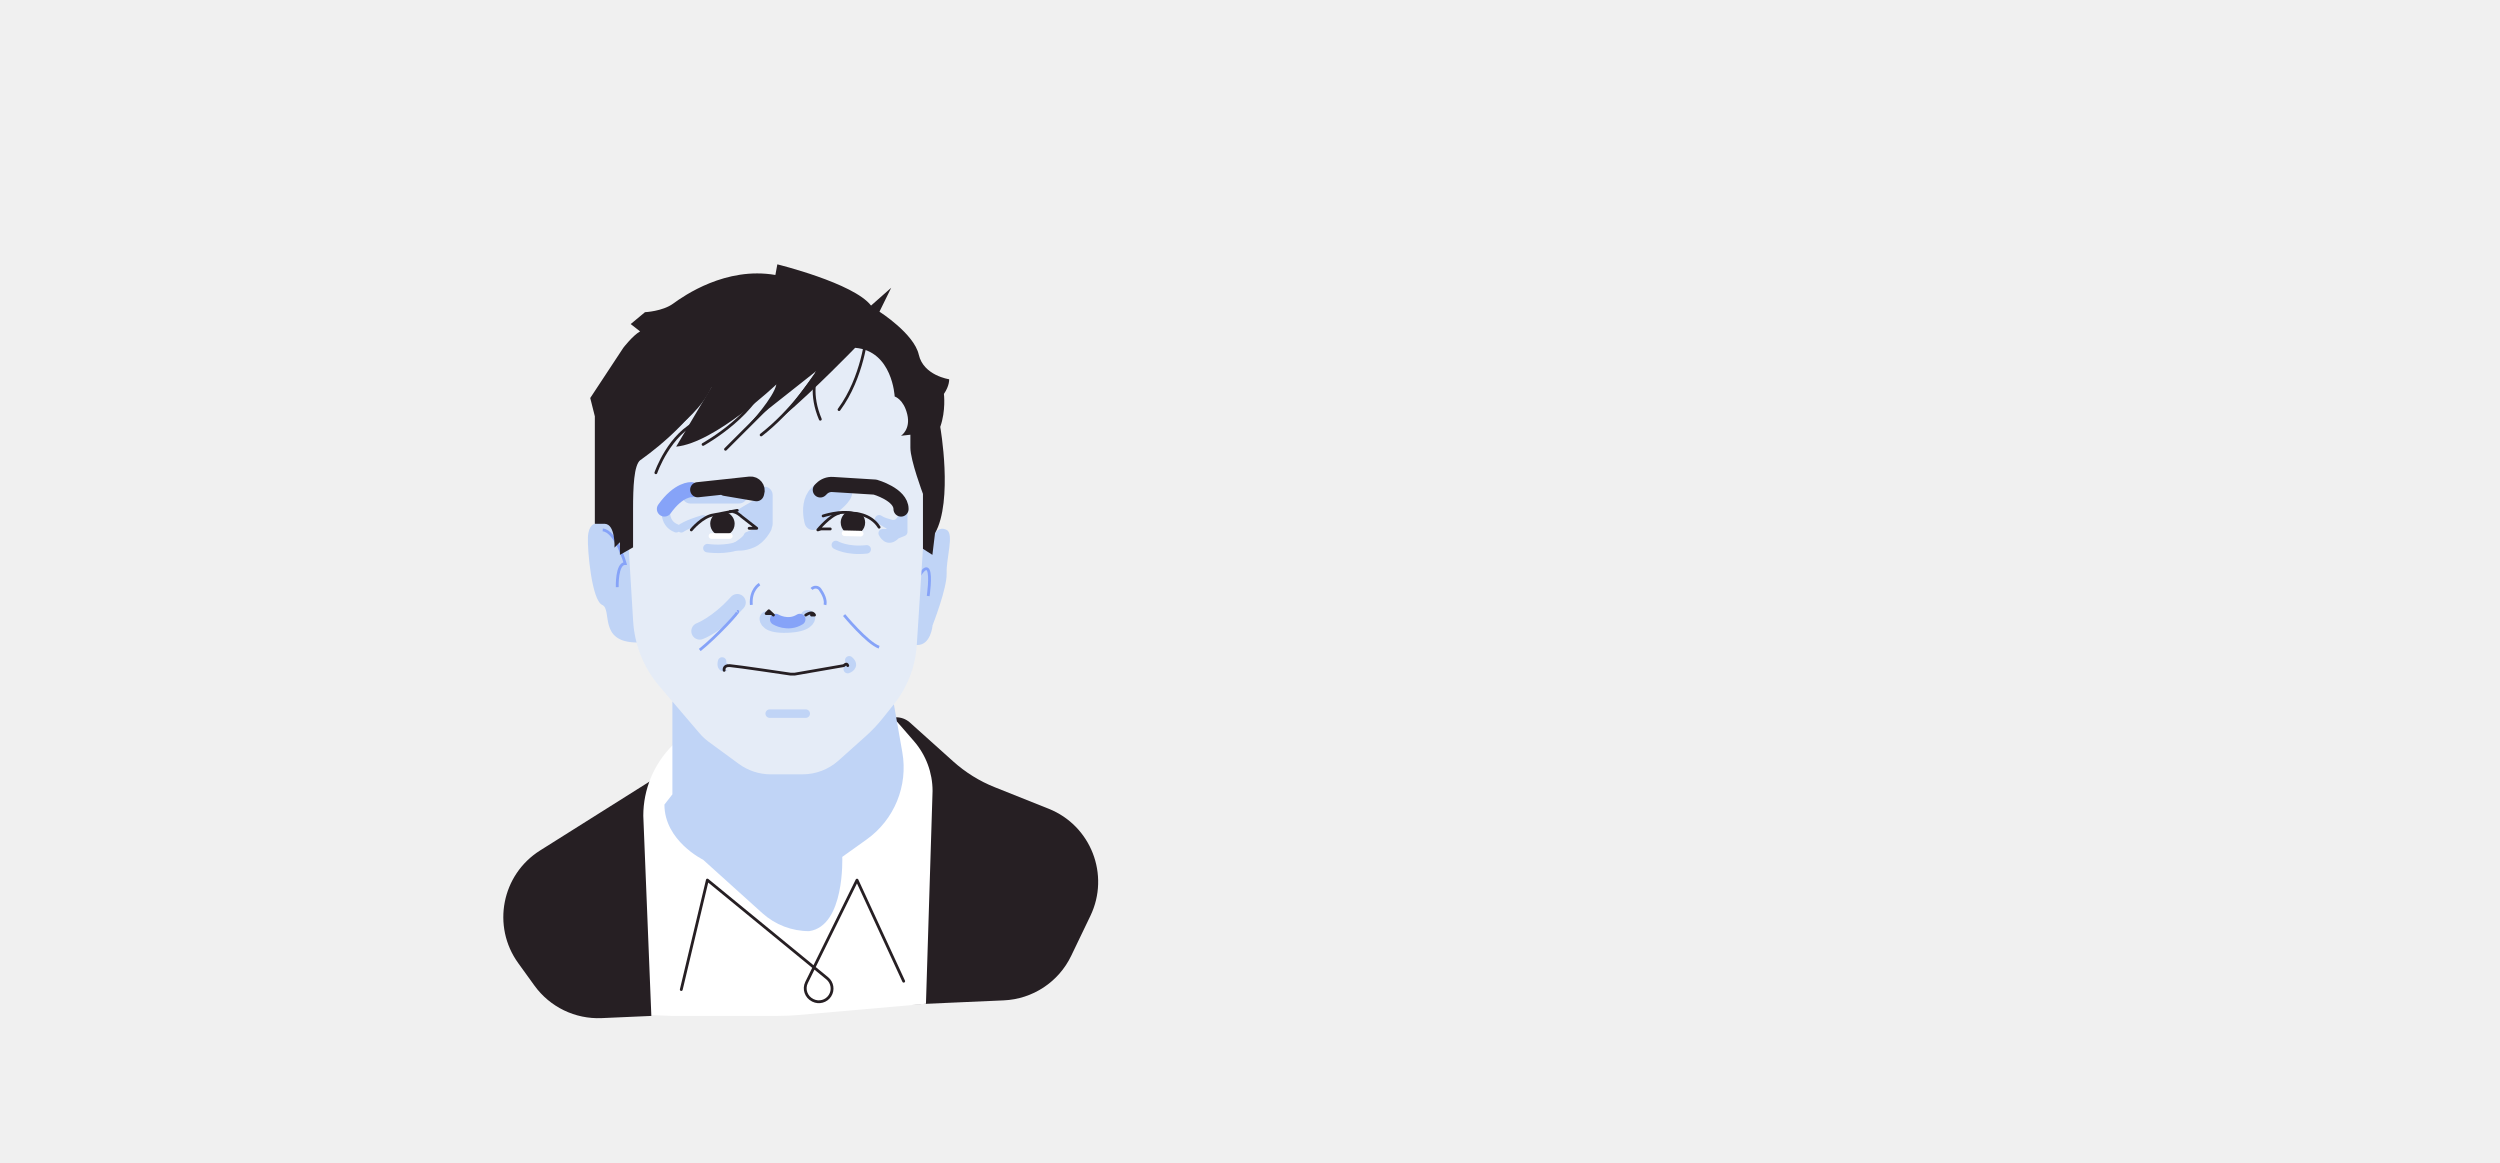
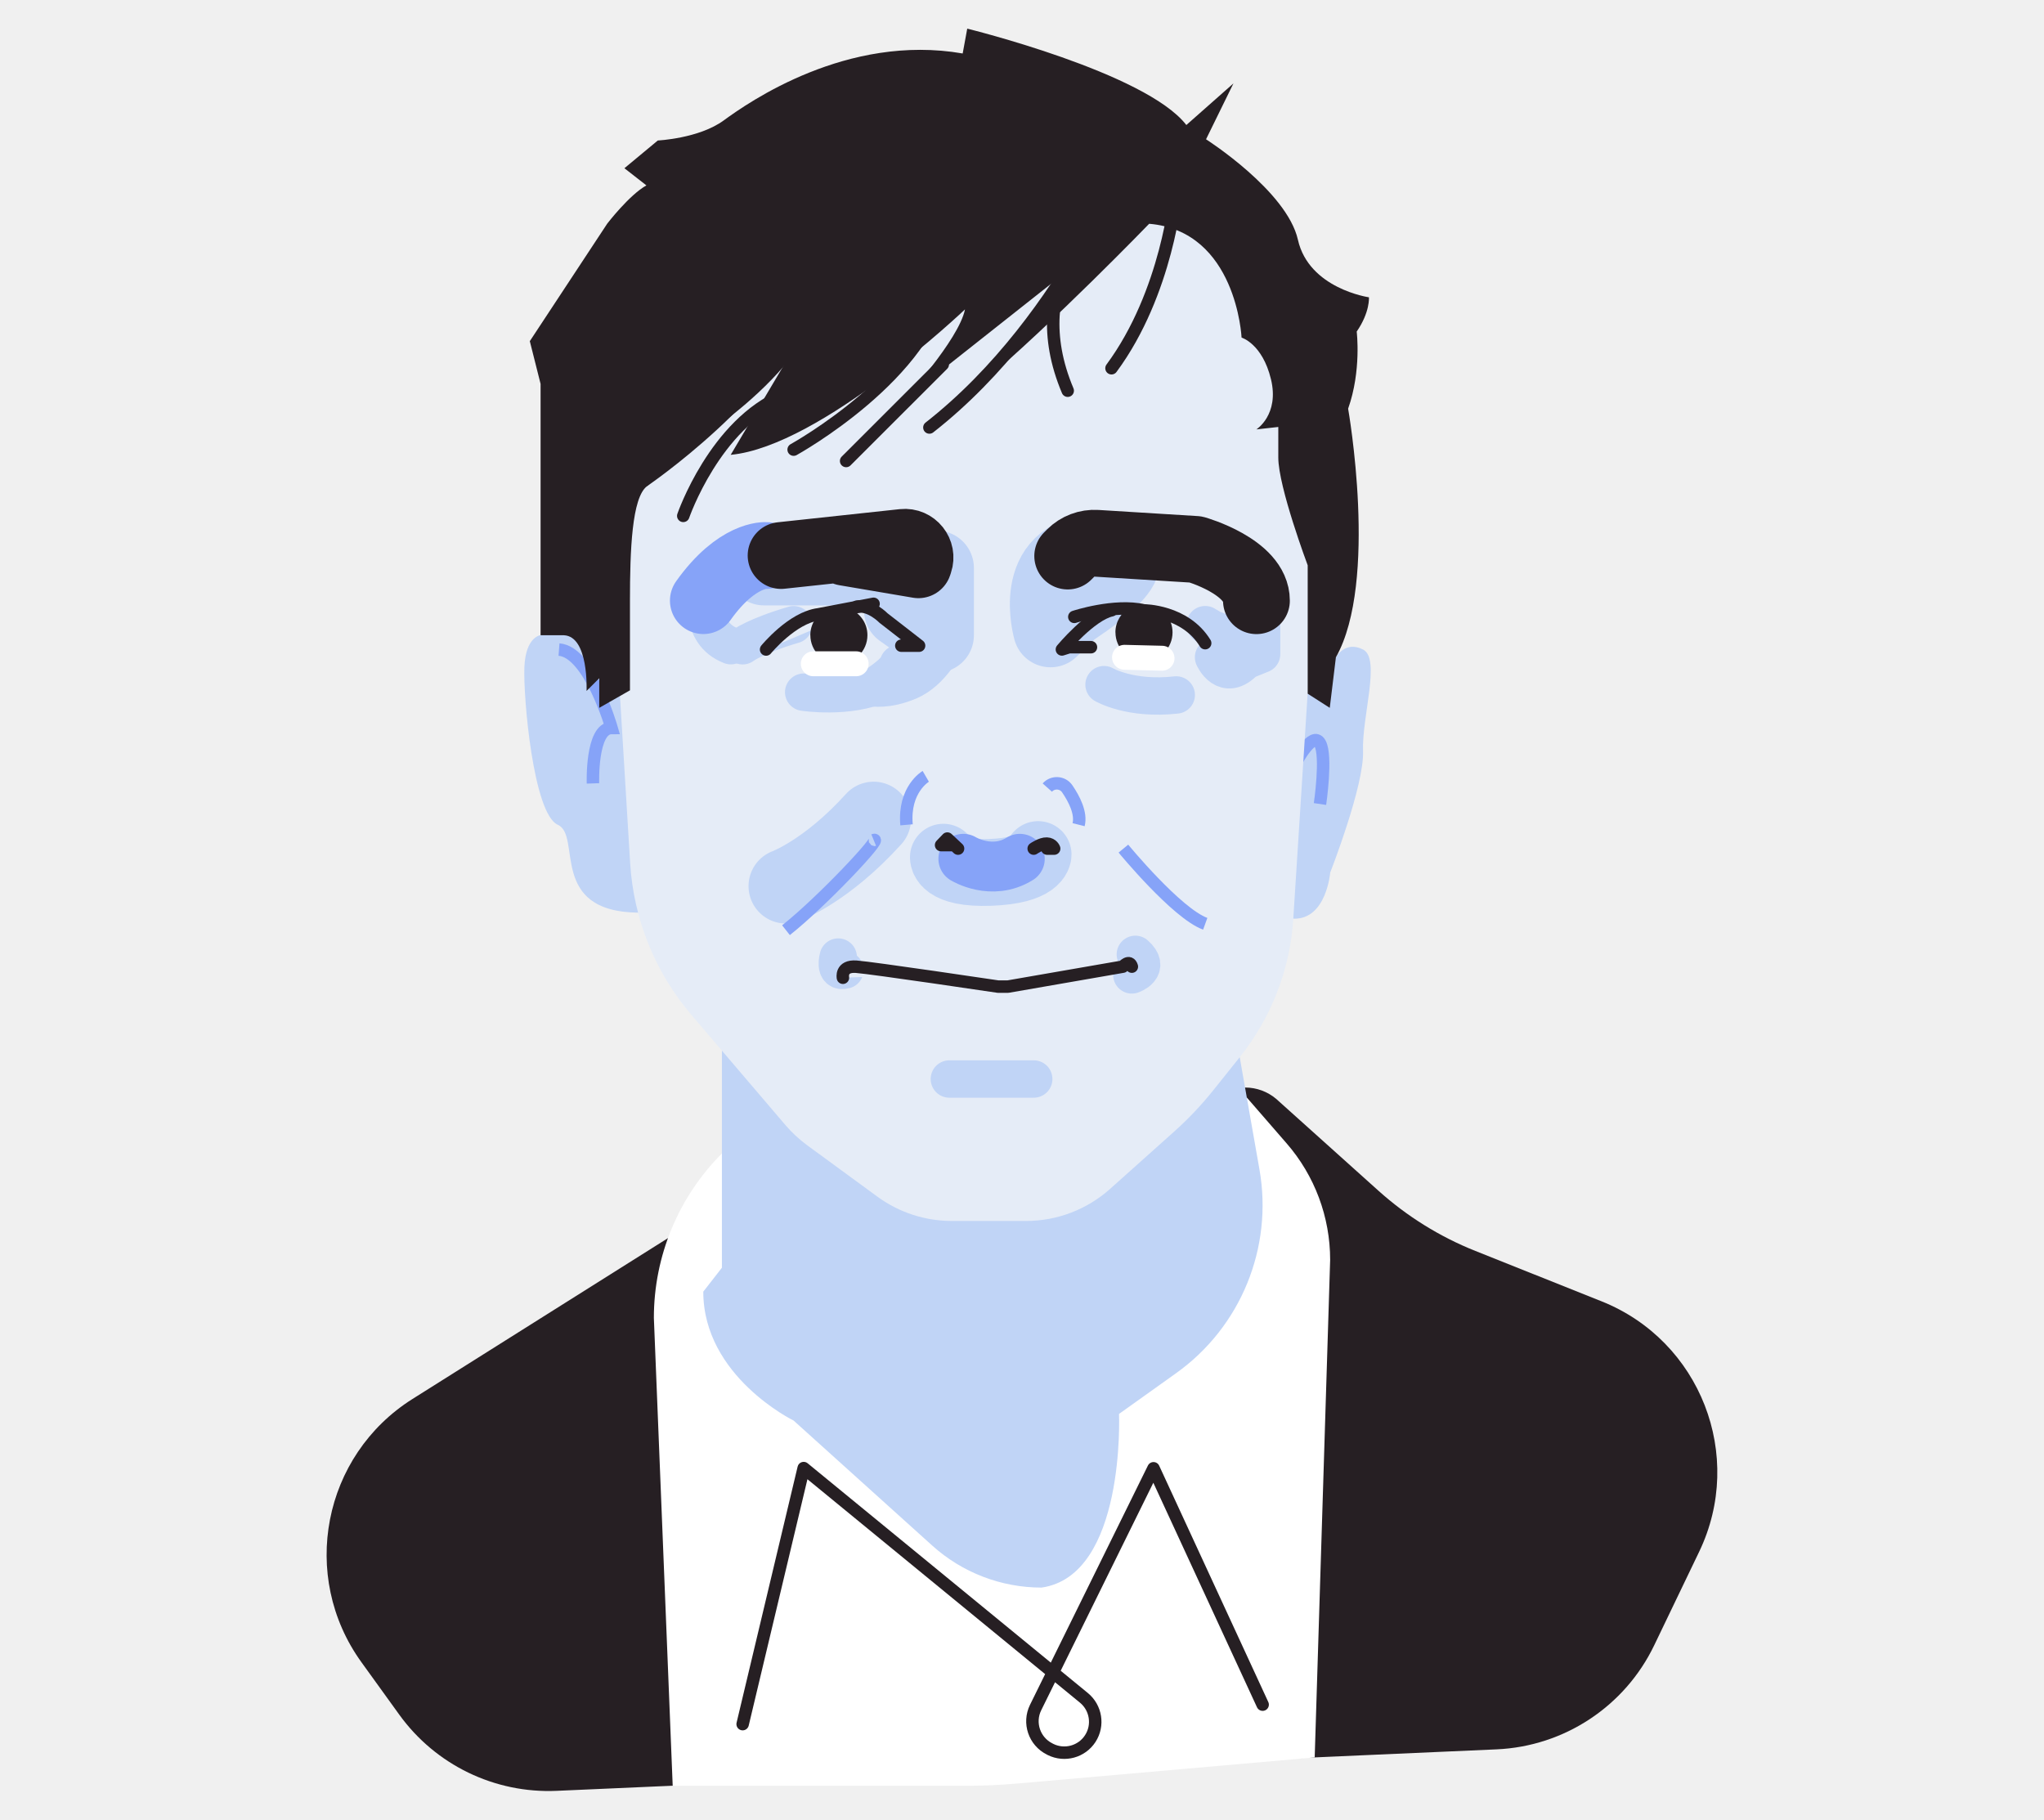
- <svg xmlns="http://www.w3.org/2000/svg" id="Layer_3" data-name="Layer 3" viewBox="0 0 884.82 411.46">
+ <svg xmlns="http://www.w3.org/2000/svg" version="1.1" width="164" height="146" viewBox="0 0 164 146" xml:space="preserve">
  <defs>
-     <style>
-       .cls-1, .cls-2, .cls-3, .cls-4, .cls-5, .cls-6, .cls-7, .cls-8, .cls-9, .cls-10, .cls-11 {
-         stroke-linecap: round;
-         stroke-linejoin: round;
-       }
- 
-       .cls-1, .cls-2, .cls-9 {
-         stroke: #261f23;
-       }
- 
-       .cls-1, .cls-12 {
-         fill: #e5ecf7;
-       }
- 
-       .cls-2, .cls-3, .cls-4, .cls-5, .cls-6, .cls-13, .cls-7, .cls-8, .cls-9 {
-         fill: none;
-       }
- 
-       .cls-3, .cls-4, .cls-8, .cls-10, .cls-11 {
-         stroke: #c0d4f6;
-       }
- 
-       .cls-3, .cls-11 {
-         stroke-width: 3px;
-       }
- 
-       .cls-4, .cls-10 {
-         stroke-width: 6px;
-       }
- 
-       .cls-5 {
-         stroke: #fff;
-         stroke-width: 2px;
-       }
- 
-       .cls-6 {
-         stroke-width: 4px;
-       }
- 
-       .cls-6, .cls-13, .cls-7 {
-         stroke: #86a3f8;
-       }
- 
-       .cls-13 {
-         stroke-miterlimit: 10;
-       }
- 
-       .cls-7, .cls-8, .cls-9 {
-         stroke-width: 5.36px;
-       }
- 
-       .cls-10, .cls-11, .cls-14 {
-         fill: #c0d4f6;
-       }
- 
-       .cls-15 {
-         fill: #261f23;
-       }
- 
-       .cls-15, .cls-14, .cls-16, .cls-12 {
-         stroke-width: 0px;
-       }
- 
-       .cls-16 {
-         fill: #fff;
-       }
-     </style>
-   </defs>
-   <path class="cls-14" d="m210.52,185.39s-2.24.22-2.44,4.8,1.36,22.25,5.05,23.9-1.5,13.13,12.16,13.31,3.76-29.91,3.76-29.91l-13.59-15.86-4.94,3.77Z" />
-   <path class="cls-14" d="m330.93,188.73s1.39-2.57,4.11-1.18-.19,10.13,0,15.37-4.97,18.39-4.97,18.39c0,0-.57,7.13-5.56,6.99s-3.44-9.71-3.44-9.71l2.33-20.13,7.54-9.72Z" />
-   <path class="cls-13" d="m218.46,207.82s-.29-8.39,2.82-8.39c0,0-3.31-11.52-7.96-11.87" />
-   <path class="cls-13" d="m324.94,204.51s2.49-4.7,3.57-2.76,0,9.2,0,9.2" />
-   <path class="cls-15" d="m229.81,276.67l-38.66,24.34c-13.6,8.56-17.15,26.82-7.74,39.86l5.73,7.94c5.49,7.61,14.44,11.94,23.81,11.53l65.93-2.91,76.37-3.37c10.25-.45,19.43-6.51,23.87-15.76l6.8-14.15c6.98-14.53.2-31.94-14.78-37.92l-19.09-7.62c-5.39-2.15-10.36-5.24-14.67-9.11l-15.5-13.92c-1.31-1.1-2.96-1.71-4.67-1.71h0l-87.38,22.79Z" />
-   <path class="cls-16" d="m237.99,263.83h0c-6.6,6.6-10.31,15.56-10.31,24.9l2.85,70.83h44.61c2.48,0,4.96-.11,7.44-.33l45.14-3.96,2.34-75.32c0-6.49-2.34-12.76-6.6-17.65l-6.01-6.92-79.47,8.45Z" />
-   <path class="cls-14" d="m235.16,284.76l2.82-3.62v-32.86l78.39.99,2.99,17c2.08,11.85-2.83,23.85-12.63,30.84l-8.63,6.16s1.01,24.47-11.73,26.29h0c-6.12,0-12.02-2.27-16.56-6.37l-20.97-18.91s-13.68-6.68-13.68-19.52Z" />
-   <path class="cls-2" d="m241.12,350.23l9.24-38.76,42.42,34.78c1.84,1.51,2.26,4.16.97,6.16h0c-1.29,2-3.88,2.71-6.01,1.66l-.15-.08c-2.31-1.15-3.26-3.95-2.12-6.27l17.85-36.22,16.52,35.78" />
-   <path class="cls-12" d="m222.55,194.59l1.54,25.32c.52,8.45,3.77,16.5,9.26,22.94l14.26,16.71c.96,1.12,2.05,2.13,3.24,3.01l10.67,7.81c3.27,2.39,7.21,3.68,11.26,3.68h11.25c4.69,0,9.22-1.73,12.72-4.86l9.75-8.72c2.11-1.89,4.06-3.95,5.83-6.16l4.04-5.05c4.79-5.99,7.63-13.31,8.11-20.97l2.17-34.05,3.4-17.8-6.18-39.15-17.13-18.94-31.55,2.26-51.39,21.43-5.35,30.35,4.08,22.19Z" />
-   <path class="cls-11" d="m311.14,183.79l4.13,2.4v2.53h-2.86s1.69,3.88,4.78.55l2.49-1.01v-6.36s-.88,4.43-4.45,3.49-4.08-1.6-4.08-1.6Z" />
-   <path class="cls-3" d="m264.69,189.71l6.9-2.74s-1.89,3.92-5.25,5.37-5.66.98-5.66.98c0,0,3.74-2.29,4.01-3.61Z" />
-   <path class="cls-8" d="m271.51,218.99s-.2,2.56,7.08,2.3,7.26-2.7,7.26-2.7" />
-   <path class="cls-3" d="m241.12,186.98s1.87-1.46,7.72-3.18" />
-   <path class="cls-3" d="m235.87,179.2s-1.53,5.83,3.45,7.77" />
-   <polyline class="cls-4" points="265.15 181.62 270.46 185.39 270.46 175.21" />
-   <path class="cls-10" d="m290.79,181.62l-3.06,2.96s-3.31-11.51,7.15-11.85c10.46-.34-4.1,8.88-4.1,8.88Z" />
-   <path class="cls-15" d="m297.55,184.96c0-1.6.87-3,2.17-3.75.63-.37,4.75.07,5.54,1.06.59.74.94,1.67.94,2.69,0,2.39-1.94,4.32-4.32,4.32s-4.32-1.94-4.32-4.32Z" />
-   <path class="cls-2" d="m293.85,187.21h-3.32l-1.08.34s4.37-5.25,7.52-5.93" />
-   <path class="cls-2" d="m291.33,182.61s6.07-2.01,10.54-.98c0,0,6.23,0,9.27,4.96" />
-   <line class="cls-5" x1="298.93" y1="188.73" x2="304.61" y2="188.87" />
-   <path class="cls-9" d="m290.33,173.4l.45-.45c1.03-1.03,2.45-1.57,3.91-1.48l15.03.93s9.18,2.6,9.18,7.76" />
-   <path class="cls-3" d="m295.82,192.87s3.96,2.34,10.93,1.56" />
-   <path class="cls-3" d="m250.36,194.01s6.82,1.06,11.86-1.28" />
-   <path class="cls-15" d="m228.93,155.37s0,5.74-2.29,7.46-2.58,9.7-2.58,17.33v13.57l-4.65,2.65v-4.48l-1.92,1.92s.37-8.28-3.44-8.43h-3.52v-38.05l-1.63-6.47,11.72-17.79s3.33-4.34,5.93-5.79l-3.33-2.6,5.06-4.2s6.22-.29,9.98-3.04,18.66-13.17,36.17-10.13l.69-3.76s27.03,6.63,33.17,14.59l7.13-6.3-4.15,8.46s12.24,7.8,13.91,15.21,10.75,8.71,10.75,8.71c0,0,.19,2.22-1.85,5.19,0,0,.74,5.93-1.3,11.67,0,0,4.63,26.17-1.85,37.64l-.93,7.65-3.34-2.14v-19.44s-4.45-11.86-4.45-16.31v-4.63l-3.32.37s3.51-2.22,2.21-7.6-4.45-6.3-4.45-6.3c0,0-.75-16.12-13.99-17.23,0,0-14.53,15.04-25.47,24.27l12.25-16.47-24.11,19.06s8.52-9.26,9.45-13.9c0,0-21.76,20.72-35.47,22.02l12.5-21.08s-23.35,11.69-22.89,18.35Z" />
-   <path class="cls-2" d="m247.33,149.09c-10.41,4.3-15.2,18.23-15.2,18.23" />
-   <path class="cls-2" d="m248.84,157.29s20.72-11.45,22.75-25.63" />
-   <path class="cls-2" d="m230.19,157.29s20.72-11.45,22.75-25.63" />
-   <path class="cls-2" d="m227.19,157.29s20.72-11.45,22.75-25.63" />
-   <path class="cls-2" d="m224.19,157.29s20.72-11.45,22.75-25.63" />
-   <path class="cls-2" d="m295.82,121.79s-12.65,9.62-5.49,26.59" />
-   <line class="cls-3" x1="272.41" y1="252.57" x2="285.18" y2="252.57" />
-   <path class="cls-3" d="m300.03,236.81s2.95-.99.53-3.11" />
-   <path class="cls-3" d="m255.58,234.11s-.7,2.45,1.01,1.96" />
-   <path class="cls-1" d="m256.3,237.25s-.38-1.84,2.01-1.67,21.47,3.01,21.47,3.01h1.51l17.39-3.02s1.02-1.18,1.36,0" />
-   <path class="cls-13" d="m298.75,217.69s8.07,9.81,12.39,11.38" />
-   <path class="cls-4" d="m247.67,223.38s6.13-2.23,13.28-10.15" />
-   <path class="cls-13" d="m260.95,216.41c1.54-.63-7.87,9.37-13.28,13.64" />
-   <line class="cls-4" x1="244.36" y1="175.21" x2="261.52" y2="175.21" />
-   <path class="cls-7" d="m235.16,180.15c5.13-7.2,9.51-6.83,9.51-6.83" />
-   <path class="cls-2" d="m300.77,109.42s-10.05,27.84-31.38,44.52" />
-   <path class="cls-2" d="m306.75,118.35s-1.32,15.17-9.79,26.62" />
-   <path class="cls-6" d="m274.52,219.23s4.31,2.65,8.55,0" />
-   <polyline class="cls-2" points="273.73 217.69 272.11 216.17 271.16 217.16 273.07 217.16" />
-   <path class="cls-2" d="m285.18,217.69s1.12-.79,1.98-.76,1.12.76,1.12.76h-1.06" />
-   <path class="cls-13" d="m268.83,206.75s-3.38,1.96-2.91,7.34" />
-   <path class="cls-13" d="m287.24,208.46h0c.83-.93,2.32-.84,3.02.19,1.04,1.52,2.16,3.68,1.72,5.43" />
-   <line class="cls-2" x1="271.41" y1="144.39" x2="256.78" y2="159.01" />
-   <path class="cls-15" d="m226.63,162.83s19.55-13.22,25.67-28.38l-24.63,17.25-1.04,11.13Z" />
-   <polygon class="cls-14" points="267.83 176.45 260.01 181.03 268.37 185.39 267.83 176.45" />
-   <path class="cls-2" d="m265.14,186.98h2.69l-5.38-4.18s-1.99-2.06-4.04-1.73" />
-   <path class="cls-1" d="m244.67,187.55s3.95-4.83,7.95-5.33l8.32-1.59" />
-   <path class="cls-15" d="m251.36,185.39c0-1.1.41-2.1,1.08-2.86.79-.9,4.41-1.35,4.93-1.13,1.55.66,2.64,2.19,2.64,3.98,0,2.39-1.94,4.32-4.32,4.32s-4.32-1.94-4.32-4.32Z" />
-   <line class="cls-5" x1="251.81" y1="189.71" x2="258.3" y2="189.71" />
-   <path class="cls-9" d="m246.94,173.33l18.49-1.99c1.67-.18,2.96,1.44,2.42,3.03l-.12.36-11.13-1.89" />
+ </defs>
+   <g transform="matrix(1 0 0 1 82 73)" id="92a57dae-c571-4806-8d61-af49abf7bb2f">
+     <rect style="stroke: none; stroke-width: 1; stroke-dasharray: none; stroke-linecap: butt; stroke-dashoffset: 0; stroke-linejoin: miter; stroke-miterlimit: 4; fill: rgb(255,255,255); fill-rule: nonzero; opacity: 1; visibility: hidden;" vector-effect="non-scaling-stroke" x="-82" y="-73" rx="0" ry="0" width="164" height="146" />
+   </g>
+   <g transform="matrix(Infinity NaN NaN Infinity 0 0)" id="9248b65b-ddc2-4399-8090-7d98a6f415e7">
+ </g>
+   <g transform="matrix(0.53 0 0 0.53 82 73)">
+     <g style="" vector-effect="non-scaling-stroke">
+       <g transform="matrix(1 0 0 1 -63.12 -22.45)">
+         <path style="stroke: none; stroke-width: 0; stroke-dasharray: none; stroke-linecap: butt; stroke-dashoffset: 0; stroke-linejoin: miter; stroke-miterlimit: 4; fill: rgb(192,212,246); fill-rule: nonzero; opacity: 1;" vector-effect="non-scaling-stroke" transform=" translate(-220.29, -204.52)" d="M 210.52 185.39 C 210.52 185.39 208.28 185.61 208.08 190.19 C 207.88 194.77 209.44 212.44 213.13 214.09 C 216.82 215.74 211.63 227.22 225.29 227.4 C 238.95 227.58 229.05 197.49 229.05 197.49 L 215.46 181.63 L 210.52 185.4 Z" stroke-linecap="round" />
+       </g>
+       <g transform="matrix(1 0 0 1 45.12 -19.24)">
+         <path style="stroke: none; stroke-width: 0; stroke-dasharray: none; stroke-linecap: butt; stroke-dashoffset: 0; stroke-linejoin: miter; stroke-miterlimit: 4; fill: rgb(192,212,246); fill-rule: nonzero; opacity: 1;" vector-effect="non-scaling-stroke" transform=" translate(-328.53, -207.72)" d="M 330.93 188.73 C 330.93 188.73 332.32 186.16 335.04 187.55 C 337.76 188.94 334.85 197.68 335.04 202.92 C 335.23 208.16 330.07 221.31 330.07 221.31 C 330.07 221.31 329.5 228.44 324.51 228.3 C 319.52 228.16 321.07 218.59 321.07 218.59 L 323.4 198.46 L 330.94 188.74 Z" stroke-linecap="round" />
+       </g>
+       <g transform="matrix(1 0 0 1 -66.11 -29.27)">
+         <path style="stroke: rgb(134,163,248); stroke-width: 1; stroke-dasharray: none; stroke-linecap: butt; stroke-dashoffset: 0; stroke-linejoin: miter; stroke-miterlimit: 10; fill: none; fill-rule: nonzero; opacity: 1;" vector-effect="non-scaling-stroke" transform=" translate(-217.3, -197.69)" d="M 218.46 207.82 C 218.46 207.82 218.17 199.43 221.28 199.43 C 221.28 199.43 217.97 187.91 213.32 187.56" stroke-linecap="round" />
+       </g>
+       <g transform="matrix(1 0 0 1 43.56 -20.85)">
+         <path style="stroke: rgb(134,163,248); stroke-width: 1; stroke-dasharray: none; stroke-linecap: butt; stroke-dashoffset: 0; stroke-linejoin: miter; stroke-miterlimit: 10; fill: none; fill-rule: nonzero; opacity: 1;" vector-effect="non-scaling-stroke" transform=" translate(-326.96, -206.12)" d="M 324.94 204.51 C 324.94 204.51 327.43 199.81 328.51 201.75 C 329.59 203.69 328.51 210.95 328.51 210.95" stroke-linecap="round" />
+       </g>
+       <g transform="matrix(1 0 0 1 0 80.15)">
+         <path style="stroke: none; stroke-width: 0; stroke-dasharray: none; stroke-linecap: butt; stroke-dashoffset: 0; stroke-linejoin: miter; stroke-miterlimit: 4; fill: rgb(38,31,35); fill-rule: nonzero; opacity: 1;" vector-effect="non-scaling-stroke" transform=" translate(-283.41, -307.12)" d="M 229.81 276.67 L 191.15 301.01 C 177.55 309.57 174 327.83 183.41 340.87 L 189.14 348.81 C 194.63 356.42 203.58 360.75 212.95 360.34 L 278.88 357.43 L 355.25 354.06 C 365.5 353.61 374.68 347.55 379.12 338.3 L 385.92 324.15 C 392.9 309.62 386.12 292.21 371.14 286.23 L 352.05 278.61 C 346.66 276.46 341.69 273.37 337.38 269.5 L 321.88 255.58 C 320.57 254.48 318.92 253.87 317.21 253.87 L 317.21 253.87 L 229.83 276.66 Z" stroke-linecap="round" />
+       </g>
+       <g transform="matrix(1 0 0 1 -4.54 80.51)">
+         <path style="stroke: none; stroke-width: 0; stroke-dasharray: none; stroke-linecap: butt; stroke-dashoffset: 0; stroke-linejoin: miter; stroke-miterlimit: 4; fill: rgb(255,255,255); fill-rule: nonzero; opacity: 1;" vector-effect="non-scaling-stroke" transform=" translate(-278.87, -307.47)" d="M 237.99 263.83 L 237.99 263.83 C 231.39 270.43 227.68 279.39 227.68 288.73 L 230.53 359.56 L 275.14 359.56 C 277.62 359.56 280.1 359.45 282.58 359.23 L 327.72 355.27 L 330.06 279.95 C 330.06 273.46 327.72 267.19 323.46 262.3 L 317.45 255.38 L 237.98 263.83 Z" stroke-linecap="round" />
+       </g>
+       <g transform="matrix(1 0 0 1 -5.91 61.96)">
+         <path style="stroke: none; stroke-width: 0; stroke-dasharray: none; stroke-linecap: butt; stroke-dashoffset: 0; stroke-linejoin: miter; stroke-miterlimit: 4; fill: rgb(192,212,246); fill-rule: nonzero; opacity: 1;" vector-effect="non-scaling-stroke" transform=" translate(-277.5, -288.92)" d="M 235.16 284.76 L 237.98 281.14 L 237.98 248.28 L 316.37 249.27 L 319.36 266.27 C 321.44 278.12 316.53 290.12 306.73 297.11 L 298.1 303.27 C 298.1 303.27 299.11 327.74 286.37 329.56 L 286.37 329.56 C 280.25 329.56 274.35 327.29 269.81 323.19 L 248.84 304.28 C 248.84 304.28 235.16 297.6 235.16 284.76 Z" stroke-linecap="round" />
+       </g>
+       <g transform="matrix(1 0 0 1 -2.93 106.05)">
+         <path style="stroke: rgb(38,31,35); stroke-width: 1; stroke-dasharray: none; stroke-linecap: round; stroke-dashoffset: 0; stroke-linejoin: round; stroke-miterlimit: 4; fill: none; fill-rule: nonzero; opacity: 1;" vector-effect="non-scaling-stroke" transform=" translate(-280.48, -333.01)" d="M 241.12 350.23 L 250.36 311.47 L 292.78 346.25 C 294.62 347.76 295.04 350.41 293.75 352.41 L 293.75 352.41 C 292.46 354.41 289.87 355.12 287.74 354.07 L 287.59 353.99 C 285.28 352.84 284.33 350.04 285.47 347.72 L 303.32 311.5 L 319.84 347.28" stroke-linecap="round" />
+       </g>
+       <g transform="matrix(1 0 0 1 -9.16 -30.75)">
+         <path style="stroke: none; stroke-width: 0; stroke-dasharray: none; stroke-linecap: butt; stroke-dashoffset: 0; stroke-linejoin: miter; stroke-miterlimit: 4; fill: rgb(229,236,247); fill-rule: nonzero; opacity: 1;" vector-effect="non-scaling-stroke" transform=" translate(-274.25, -196.21)" d="M 222.55 194.59 L 224.09 219.91 C 224.61 228.36 227.86 236.41 233.35 242.85 L 247.61 259.56 C 248.57 260.68 249.66 261.69 250.85 262.57 L 261.52 270.38 C 264.79 272.77 268.73 274.06 272.78 274.06 L 284.03 274.06 C 288.72 274.06 293.25 272.33 296.75 269.2 L 306.5 260.48 C 308.61 258.59 310.56 256.53 312.33 254.32 L 316.37 249.27 C 321.16 243.28 324 235.96 324.48 228.3 L 326.65 194.25 L 330.05 176.45 L 323.87 137.3 L 306.74 118.36 L 275.19 120.62 L 223.8 142.05 L 218.45 172.4 L 222.53 194.59 Z" stroke-linecap="round" />
+       </g>
+       <g transform="matrix(1 0 0 1 32 -40.7)">
+         <path style="stroke: rgb(192,212,246); stroke-width: 3; stroke-dasharray: none; stroke-linecap: round; stroke-dashoffset: 0; stroke-linejoin: round; stroke-miterlimit: 4; fill: rgb(192,212,246); fill-rule: nonzero; opacity: 1;" vector-effect="non-scaling-stroke" transform=" translate(-315.41, -186.26)" d="M 311.14 183.79 L 315.27 186.19 L 315.27 188.72 L 312.41 188.72 C 312.41 188.72 314.1 192.6 317.19 189.27 L 319.68 188.26 L 319.68 181.9 C 319.68 181.9 318.8 186.33 315.23 185.39 C 311.66 184.45 311.15 183.79 311.15 183.79 Z" stroke-linecap="round" />
+       </g>
+       <g transform="matrix(1 0 0 1 -17.27 -36.78)">
+         <path style="stroke: rgb(192,212,246); stroke-width: 3; stroke-dasharray: none; stroke-linecap: round; stroke-dashoffset: 0; stroke-linejoin: round; stroke-miterlimit: 4; fill: none; fill-rule: nonzero; opacity: 1;" vector-effect="non-scaling-stroke" transform=" translate(-266.13, -190.18)" d="M 264.69 189.71 L 271.59 186.97 C 271.59 186.97 269.7 190.89 266.34 192.34 C 262.98 193.79 260.68 193.32 260.68 193.32 C 260.68 193.32 264.42 191.03 264.69 189.71 Z" stroke-linecap="round" />
+       </g>
+       <g transform="matrix(1 0 0 1 -4.73 -7.01)">
+         <path style="stroke: rgb(192,212,246); stroke-width: 5.36; stroke-dasharray: none; stroke-linecap: round; stroke-dashoffset: 0; stroke-linejoin: round; stroke-miterlimit: 4; fill: none; fill-rule: nonzero; opacity: 1;" vector-effect="non-scaling-stroke" transform=" translate(-278.68, -219.95)" d="M 271.51 218.99 C 271.51 218.99 271.31 221.55 278.59 221.29 C 285.87 221.03 285.85 218.59 285.85 218.59" stroke-linecap="round" />
+       </g>
+       <g transform="matrix(1 0 0 1 -38.43 -41.57)">
+         <path style="stroke: rgb(192,212,246); stroke-width: 3; stroke-dasharray: none; stroke-linecap: round; stroke-dashoffset: 0; stroke-linejoin: round; stroke-miterlimit: 4; fill: none; fill-rule: nonzero; opacity: 1;" vector-effect="non-scaling-stroke" transform=" translate(-244.98, -185.39)" d="M 241.12 186.98 C 241.12 186.98 242.99 185.52 248.84 183.8" stroke-linecap="round" />
+       </g>
+       <g transform="matrix(1 0 0 1 -45.92 -43.88)">
+         <path style="stroke: rgb(192,212,246); stroke-width: 3; stroke-dasharray: none; stroke-linecap: round; stroke-dashoffset: 0; stroke-linejoin: round; stroke-miterlimit: 4; fill: none; fill-rule: nonzero; opacity: 1;" vector-effect="non-scaling-stroke" transform=" translate(-237.48, -183.08)" d="M 235.87 179.2 C 235.87 179.2 234.34 185.03 239.32 186.97" stroke-linecap="round" />
+       </g>
+       <g transform="matrix(1 0 0 1 -15.6 -46.66)">
+         <polyline style="stroke: rgb(192,212,246); stroke-width: 6; stroke-dasharray: none; stroke-linecap: round; stroke-dashoffset: 0; stroke-linejoin: round; stroke-miterlimit: 4; fill: none; fill-rule: nonzero; opacity: 1;" vector-effect="non-scaling-stroke" points="-2.65,1.32 2.66,5.09 2.66,-5.09 " />
+       </g>
+       <g transform="matrix(1 0 0 1 9.54 -48.31)">
+         <path style="stroke: rgb(192,212,246); stroke-width: 6; stroke-dasharray: none; stroke-linecap: round; stroke-dashoffset: 0; stroke-linejoin: round; stroke-miterlimit: 4; fill: rgb(192,212,246); fill-rule: nonzero; opacity: 1;" vector-effect="non-scaling-stroke" transform=" translate(-292.95, -178.65)" d="M 290.79 181.62 L 287.73 184.58 C 287.73 184.58 284.42 173.07 294.88 172.73 C 305.34 172.39 290.78 181.61 290.78 181.61 Z" stroke-linecap="round" />
+       </g>
+       <g transform="matrix(1 0 0 1 18.47 -41.78)">
+         <path style="stroke: none; stroke-width: 0; stroke-dasharray: none; stroke-linecap: butt; stroke-dashoffset: 0; stroke-linejoin: miter; stroke-miterlimit: 4; fill: rgb(38,31,35); fill-rule: nonzero; opacity: 1;" vector-effect="non-scaling-stroke" transform=" translate(-301.88, -185.18)" d="M 297.55 184.96 C 297.55 183.36 298.42 181.96 299.72 181.21 C 300.35 180.84 304.47 181.28 305.26 182.27 C 305.85 183.01 306.2 183.94 306.2 184.96 C 306.2 187.35 304.26 189.28 301.88 189.28 C 299.5 189.28 297.56 187.34 297.56 184.96 Z" stroke-linecap="round" />
+       </g>
+       <g transform="matrix(1 0 0 1 9.8 -42.38)">
+         <path style="stroke: rgb(38,31,35); stroke-width: 1; stroke-dasharray: none; stroke-linecap: round; stroke-dashoffset: 0; stroke-linejoin: round; stroke-miterlimit: 4; fill: none; fill-rule: nonzero; opacity: 1;" vector-effect="non-scaling-stroke" transform=" translate(-293.21, -184.59)" d="M 293.85 187.21 L 290.53 187.21 L 289.45 187.55 C 289.45 187.55 293.82 182.3 296.97 181.62" stroke-linecap="round" />
+       </g>
+       <g transform="matrix(1 0 0 1 17.83 -43)">
+         <path style="stroke: rgb(38,31,35); stroke-width: 1; stroke-dasharray: none; stroke-linecap: round; stroke-dashoffset: 0; stroke-linejoin: round; stroke-miterlimit: 4; fill: none; fill-rule: nonzero; opacity: 1;" vector-effect="non-scaling-stroke" transform=" translate(-301.24, -183.96)" d="M 291.33 182.61 C 291.33 182.61 297.4 180.6 301.87 181.63 C 301.87 181.63 308.1 181.63 311.14 186.59" stroke-linecap="round" />
+       </g>
+       <g transform="matrix(1 0 0 1 18.36 -38.16)">
+         <line style="stroke: rgb(255,255,255); stroke-width: 2; stroke-dasharray: none; stroke-linecap: round; stroke-dashoffset: 0; stroke-linejoin: round; stroke-miterlimit: 4; fill: none; fill-rule: nonzero; opacity: 1;" vector-effect="non-scaling-stroke" x1="-2.84" y1="-0.07" x2="2.84" y2="0.07" />
+       </g>
+       <g transform="matrix(1 0 0 1 21.21 -51.15)">
+         <path style="stroke: rgb(38,31,35); stroke-width: 5.36; stroke-dasharray: none; stroke-linecap: round; stroke-dashoffset: 0; stroke-linejoin: round; stroke-miterlimit: 4; fill: none; fill-rule: nonzero; opacity: 1;" vector-effect="non-scaling-stroke" transform=" translate(-304.62, -175.81)" d="M 290.33 173.4 L 290.78 172.95 C 291.81 171.92 293.23 171.38 294.69 171.47 L 309.72 172.4 C 309.72 172.4 318.9 175 318.9 180.16" stroke-linecap="round" />
+       </g>
+       <g transform="matrix(1 0 0 1 17.88 -33.23)">
+         <path style="stroke: rgb(192,212,246); stroke-width: 3; stroke-dasharray: none; stroke-linecap: round; stroke-dashoffset: 0; stroke-linejoin: round; stroke-miterlimit: 4; fill: none; fill-rule: nonzero; opacity: 1;" vector-effect="non-scaling-stroke" transform=" translate(-301.28, -193.73)" d="M 295.82 192.87 C 295.82 192.87 299.78 195.21 306.75 194.43" stroke-linecap="round" />
+       </g>
+       <g transform="matrix(1 0 0 1 -27.12 -33.47)">
+         <path style="stroke: rgb(192,212,246); stroke-width: 3; stroke-dasharray: none; stroke-linecap: round; stroke-dashoffset: 0; stroke-linejoin: round; stroke-miterlimit: 4; fill: none; fill-rule: nonzero; opacity: 1;" vector-effect="non-scaling-stroke" transform=" translate(-256.29, -193.49)" d="M 250.36 194.01 C 250.36 194.01 257.18 195.07 262.22 192.73" stroke-linecap="round" />
+       </g>
+       <g transform="matrix(1 0 0 1 -10.99 -81.99)">
+         <path style="stroke: none; stroke-width: 0; stroke-dasharray: none; stroke-linecap: butt; stroke-dashoffset: 0; stroke-linejoin: miter; stroke-miterlimit: 4; fill: rgb(38,31,35); fill-rule: nonzero; opacity: 1;" vector-effect="non-scaling-stroke" transform=" translate(-272.42, -144.97)" d="M 228.93 155.37 C 228.93 155.37 228.93 161.11 226.64 162.83 C 224.35 164.55 224.06 172.53 224.06 180.16 L 224.06 193.73 L 219.41 196.38 L 219.41 191.9 L 217.49 193.82 C 217.49 193.82 217.86 185.54 214.05 185.39 L 210.53 185.39 L 210.53 147.34 L 208.9 140.87 L 220.62 123.08 C 220.62 123.08 223.95 118.74 226.55 117.29 L 223.22 114.69 L 228.28 110.49 C 228.28 110.49 234.5 110.2 238.26 107.45 C 242.02 104.7 256.92 94.28 274.43 97.32 L 275.12 93.56 C 275.12 93.56 302.15 100.19 308.29 108.15 L 315.42 101.85 L 311.27 110.31 C 311.27 110.31 323.51 118.11 325.18 125.52 C 326.85 132.93 335.93 134.23 335.93 134.23 C 335.93 134.23 336.12 136.45 334.08 139.42 C 334.08 139.42 334.82 145.35 332.78 151.09 C 332.78 151.09 337.41 177.26 330.93 188.73 L 330 196.38 L 326.66 194.24 L 326.66 174.8 C 326.66 174.8 322.21 162.94 322.21 158.49 L 322.21 153.86 L 318.89 154.23 C 318.89 154.23 322.4 152.01 321.1 146.63 C 319.8 141.25 316.65 140.33 316.65 140.33 C 316.65 140.33 315.9 124.21 302.66 123.1 C 302.66 123.1 288.13 138.14 277.19 147.37 L 289.44 130.9 L 265.33 149.96 C 265.33 149.96 273.85 140.7 274.78 136.06 C 274.78 136.06 253.02 156.78 239.31 158.08 L 251.81 137 C 251.81 137 228.46 148.69 228.92 155.35 Z" stroke-linecap="round" />
+       </g>
+       <g transform="matrix(1 0 0 1 -43.68 -68.76)">
+         <path style="stroke: rgb(38,31,35); stroke-width: 1; stroke-dasharray: none; stroke-linecap: round; stroke-dashoffset: 0; stroke-linejoin: round; stroke-miterlimit: 4; fill: none; fill-rule: nonzero; opacity: 1;" vector-effect="non-scaling-stroke" transform=" translate(-239.73, -158.2)" d="M 247.33 149.09 C 236.92 153.39 232.13 167.32 232.13 167.32" stroke-linecap="round" />
+       </g>
+       <g transform="matrix(1 0 0 1 -23.19 -82.49)">
+         <path style="stroke: rgb(38,31,35); stroke-width: 1; stroke-dasharray: none; stroke-linecap: round; stroke-dashoffset: 0; stroke-linejoin: round; stroke-miterlimit: 4; fill: none; fill-rule: nonzero; opacity: 1;" vector-effect="non-scaling-stroke" transform=" translate(-260.22, -144.47)" d="M 248.84 157.29 C 248.84 157.29 269.56 145.84 271.59 131.66" stroke-linecap="round" />
+       </g>
+       <g transform="matrix(1 0 0 1 -41.84 -82.49)">
+         <path style="stroke: rgb(38,31,35); stroke-width: 1; stroke-dasharray: none; stroke-linecap: round; stroke-dashoffset: 0; stroke-linejoin: round; stroke-miterlimit: 4; fill: none; fill-rule: nonzero; opacity: 1;" vector-effect="non-scaling-stroke" transform=" translate(-241.56, -144.47)" d="M 230.19 157.29 C 230.19 157.29 250.91 145.84 252.94 131.66" stroke-linecap="round" />
+       </g>
+       <g transform="matrix(1 0 0 1 -44.84 -82.49)">
+         <path style="stroke: rgb(38,31,35); stroke-width: 1; stroke-dasharray: none; stroke-linecap: round; stroke-dashoffset: 0; stroke-linejoin: round; stroke-miterlimit: 4; fill: none; fill-rule: nonzero; opacity: 1;" vector-effect="non-scaling-stroke" transform=" translate(-238.56, -144.47)" d="M 227.19 157.29 C 227.19 157.29 247.91 145.84 249.94 131.66" stroke-linecap="round" />
+       </g>
+       <g transform="matrix(1 0 0 1 -47.84 -82.49)">
+         <path style="stroke: rgb(38,31,35); stroke-width: 1; stroke-dasharray: none; stroke-linecap: round; stroke-dashoffset: 0; stroke-linejoin: round; stroke-miterlimit: 4; fill: none; fill-rule: nonzero; opacity: 1;" vector-effect="non-scaling-stroke" transform=" translate(-235.56, -144.47)" d="M 224.19 157.29 C 224.19 157.29 244.91 145.84 246.94 131.66" stroke-linecap="round" />
+       </g>
+       <g transform="matrix(1 0 0 1 8.57 -91.88)">
+         <path style="stroke: rgb(38,31,35); stroke-width: 1; stroke-dasharray: none; stroke-linecap: round; stroke-dashoffset: 0; stroke-linejoin: round; stroke-miterlimit: 4; fill: none; fill-rule: nonzero; opacity: 1;" vector-effect="non-scaling-stroke" transform=" translate(-291.98, -135.09)" d="M 295.82 121.79 C 295.82 121.79 283.17 131.41 290.33 148.38" stroke-linecap="round" />
+       </g>
+       <g transform="matrix(1 0 0 1 -4.61 25.61)">
+         <line style="stroke: rgb(192,212,246); stroke-width: 3; stroke-dasharray: none; stroke-linecap: round; stroke-dashoffset: 0; stroke-linejoin: round; stroke-miterlimit: 4; fill: none; fill-rule: nonzero; opacity: 1;" vector-effect="non-scaling-stroke" x1="-6.385" y1="0" x2="6.385" y2="0" />
+       </g>
+       <g transform="matrix(1 0 0 1 17.37 8.29)">
+         <path style="stroke: rgb(192,212,246); stroke-width: 3; stroke-dasharray: none; stroke-linecap: round; stroke-dashoffset: 0; stroke-linejoin: round; stroke-miterlimit: 4; fill: none; fill-rule: nonzero; opacity: 1;" vector-effect="non-scaling-stroke" transform=" translate(-300.77, -235.25)" d="M 300.03 236.81 C 300.03 236.81 302.98 235.82 300.56 233.7" stroke-linecap="round" />
+       </g>
+       <g transform="matrix(1 0 0 1 -27.39 8.16)">
+         <path style="stroke: rgb(192,212,246); stroke-width: 3; stroke-dasharray: none; stroke-linecap: round; stroke-dashoffset: 0; stroke-linejoin: round; stroke-miterlimit: 4; fill: none; fill-rule: nonzero; opacity: 1;" vector-effect="non-scaling-stroke" transform=" translate(-256.01, -235.12)" d="M 255.58 234.11 C 255.58 234.11 254.88 236.56 256.59 236.07" stroke-linecap="round" />
+       </g>
+       <g transform="matrix(1 0 0 1 -5.25 9.85)">
+         <path style="stroke: rgb(38,31,35); stroke-width: 1; stroke-dasharray: none; stroke-linecap: round; stroke-dashoffset: 0; stroke-linejoin: round; stroke-miterlimit: 4; fill: rgb(229,236,247); fill-rule: nonzero; opacity: 1;" vector-effect="non-scaling-stroke" transform=" translate(-278.16, -236.82)" d="M 256.3 237.25 C 256.3 237.25 255.92 235.41 258.31 235.58 C 260.7 235.75 279.78 238.59 279.78 238.59 L 281.29 238.59 L 298.68 235.57 C 298.68 235.57 299.7 234.39 300.04 235.57" stroke-linecap="round" />
+       </g>
+       <g transform="matrix(1 0 0 1 21.54 -3.58)">
+         <path style="stroke: rgb(134,163,248); stroke-width: 1; stroke-dasharray: none; stroke-linecap: butt; stroke-dashoffset: 0; stroke-linejoin: miter; stroke-miterlimit: 10; fill: none; fill-rule: nonzero; opacity: 1;" vector-effect="non-scaling-stroke" transform=" translate(-304.94, -223.38)" d="M 298.75 217.69 C 298.75 217.69 306.82 227.5 311.14 229.07" stroke-linecap="round" />
+       </g>
+       <g transform="matrix(1 0 0 1 -29.1 -8.66)">
+         <path style="stroke: rgb(192,212,246); stroke-width: 6; stroke-dasharray: none; stroke-linecap: round; stroke-dashoffset: 0; stroke-linejoin: round; stroke-miterlimit: 4; fill: none; fill-rule: nonzero; opacity: 1;" vector-effect="non-scaling-stroke" transform=" translate(-254.31, -218.31)" d="M 247.67 223.38 C 247.67 223.38 253.8 221.15 260.95 213.23" stroke-linecap="round" />
+       </g>
+       <g transform="matrix(1 0 0 1 -29.01 -3.75)">
+         <path style="stroke: rgb(134,163,248); stroke-width: 1; stroke-dasharray: none; stroke-linecap: butt; stroke-dashoffset: 0; stroke-linejoin: miter; stroke-miterlimit: 10; fill: none; fill-rule: nonzero; opacity: 1;" vector-effect="non-scaling-stroke" transform=" translate(-254.39, -223.22)" d="M 260.95 216.41 C 262.49 215.78 253.08 225.78 247.67 230.05" stroke-linecap="round" />
+       </g>
+       <g transform="matrix(1 0 0 1 -30.47 -51.75)">
+         <line style="stroke: rgb(192,212,246); stroke-width: 6; stroke-dasharray: none; stroke-linecap: round; stroke-dashoffset: 0; stroke-linejoin: round; stroke-miterlimit: 4; fill: none; fill-rule: nonzero; opacity: 1;" vector-effect="non-scaling-stroke" x1="-8.58" y1="0" x2="8.58" y2="0" />
+       </g>
+       <g transform="matrix(1 0 0 1 -43.49 -50.23)">
+         <path style="stroke: rgb(134,163,248); stroke-width: 5.36; stroke-dasharray: none; stroke-linecap: round; stroke-dashoffset: 0; stroke-linejoin: round; stroke-miterlimit: 4; fill: none; fill-rule: nonzero; opacity: 1;" vector-effect="non-scaling-stroke" transform=" translate(-239.91, -176.73)" d="M 235.16 180.15 C 240.29 172.95 244.67 173.32 244.67 173.32" stroke-linecap="round" />
+       </g>
+       <g transform="matrix(1 0 0 1 1.67 -95.28)">
+         <path style="stroke: rgb(38,31,35); stroke-width: 1; stroke-dasharray: none; stroke-linecap: round; stroke-dashoffset: 0; stroke-linejoin: round; stroke-miterlimit: 4; fill: none; fill-rule: nonzero; opacity: 1;" vector-effect="non-scaling-stroke" transform=" translate(-285.08, -131.68)" d="M 300.77 109.42 C 300.77 109.42 290.72 137.26 269.39 153.94" stroke-linecap="round" />
+       </g>
+       <g transform="matrix(1 0 0 1 18.45 -95.3)">
+         <path style="stroke: rgb(38,31,35); stroke-width: 1; stroke-dasharray: none; stroke-linecap: round; stroke-dashoffset: 0; stroke-linejoin: round; stroke-miterlimit: 4; fill: none; fill-rule: nonzero; opacity: 1;" vector-effect="non-scaling-stroke" transform=" translate(-301.86, -131.66)" d="M 306.75 118.35 C 306.75 118.35 305.43 133.52 296.96 144.97" stroke-linecap="round" />
+       </g>
+       <g transform="matrix(1 0 0 1 -4.61 -7.14)">
+         <path style="stroke: rgb(134,163,248); stroke-width: 4; stroke-dasharray: none; stroke-linecap: round; stroke-dashoffset: 0; stroke-linejoin: round; stroke-miterlimit: 4; fill: none; fill-rule: nonzero; opacity: 1;" vector-effect="non-scaling-stroke" transform=" translate(-278.79, -219.82)" d="M 274.52 219.23 C 274.52 219.23 278.83 221.88 283.07 219.23" stroke-linecap="round" />
+       </g>
+       <g transform="matrix(1 0 0 1 -10.96 -10.03)">
+         <polyline style="stroke: rgb(38,31,35); stroke-width: 1; stroke-dasharray: none; stroke-linecap: round; stroke-dashoffset: 0; stroke-linejoin: round; stroke-miterlimit: 4; fill: none; fill-rule: nonzero; opacity: 1;" vector-effect="non-scaling-stroke" points="1.28,0.76 -0.34,-0.76 -1.29,0.23 0.62,0.23 " />
+       </g>
+       <g transform="matrix(1 0 0 1 3.32 -9.65)">
+         <path style="stroke: rgb(38,31,35); stroke-width: 1; stroke-dasharray: none; stroke-linecap: round; stroke-dashoffset: 0; stroke-linejoin: round; stroke-miterlimit: 4; fill: none; fill-rule: nonzero; opacity: 1;" vector-effect="non-scaling-stroke" transform=" translate(-286.73, -217.31)" d="M 285.18 217.69 C 285.18 217.69 286.3 216.9 287.16 216.93 C 288.02 216.96 288.28 217.69 288.28 217.69 L 287.22 217.69" stroke-linecap="round" />
+       </g>
+       <g transform="matrix(1 0 0 1 -16.05 -16.54)">
+         <path style="stroke: rgb(134,163,248); stroke-width: 1; stroke-dasharray: none; stroke-linecap: butt; stroke-dashoffset: 0; stroke-linejoin: miter; stroke-miterlimit: 10; fill: none; fill-rule: nonzero; opacity: 1;" vector-effect="non-scaling-stroke" transform=" translate(-267.35, -210.42)" d="M 268.83 206.75 C 268.83 206.75 265.45 208.71 265.92 214.09" stroke-linecap="round" />
+       </g>
+       <g transform="matrix(1 0 0 1 6.25 -16.02)">
+         <path style="stroke: rgb(134,163,248); stroke-width: 1; stroke-dasharray: none; stroke-linecap: butt; stroke-dashoffset: 0; stroke-linejoin: miter; stroke-miterlimit: 10; fill: none; fill-rule: nonzero; opacity: 1;" vector-effect="non-scaling-stroke" transform=" translate(-289.66, -210.95)" d="M 287.24 208.46 L 287.24 208.46 C 288.07 207.53 289.56 207.62 290.26 208.65 C 291.3 210.17 292.42 212.33 291.98 214.08" stroke-linecap="round" />
+       </g>
+       <g transform="matrix(1 0 0 1 -19.31 -75.26)">
+         <line style="stroke: rgb(38,31,35); stroke-width: 1; stroke-dasharray: none; stroke-linecap: round; stroke-dashoffset: 0; stroke-linejoin: round; stroke-miterlimit: 4; fill: none; fill-rule: nonzero; opacity: 1;" vector-effect="non-scaling-stroke" x1="7.315" y1="-7.31" x2="-7.315" y2="7.31" />
+       </g>
+       <g transform="matrix(1 0 0 1 -43.94 -78.32)">
+         <path style="stroke: none; stroke-width: 0; stroke-dasharray: none; stroke-linecap: butt; stroke-dashoffset: 0; stroke-linejoin: miter; stroke-miterlimit: 4; fill: rgb(38,31,35); fill-rule: nonzero; opacity: 1;" vector-effect="non-scaling-stroke" transform=" translate(-239.47, -148.64)" d="M 226.63 162.83 C 226.63 162.83 246.18 149.61 252.3 134.45 L 227.67 151.7 L 226.63 162.83 Z" stroke-linecap="round" />
+       </g>
+       <g transform="matrix(1 0 0 1 -19.22 -46.04)">
+         <polygon style="stroke: none; stroke-width: 0; stroke-dasharray: none; stroke-linecap: butt; stroke-dashoffset: 0; stroke-linejoin: miter; stroke-miterlimit: 4; fill: rgb(192,212,246); fill-rule: nonzero; opacity: 1;" vector-effect="non-scaling-stroke" points="3.64,-4.47 -4.18,0.11 4.18,4.47 3.64,-4.47 " />
+       </g>
+       <g transform="matrix(1 0 0 1 -20.29 -42.96)">
+         <path style="stroke: rgb(38,31,35); stroke-width: 1; stroke-dasharray: none; stroke-linecap: round; stroke-dashoffset: 0; stroke-linejoin: round; stroke-miterlimit: 4; fill: none; fill-rule: nonzero; opacity: 1;" vector-effect="non-scaling-stroke" transform=" translate(-263.12, -184.01)" d="M 265.14 186.98 L 267.83 186.98 L 262.45 182.8 C 262.45 182.8 260.46 180.74 258.41 181.07" stroke-linecap="round" />
+       </g>
+       <g transform="matrix(1 0 0 1 -30.6 -42.87)">
+         <path style="stroke: rgb(38,31,35); stroke-width: 1; stroke-dasharray: none; stroke-linecap: round; stroke-dashoffset: 0; stroke-linejoin: round; stroke-miterlimit: 4; fill: rgb(229,236,247); fill-rule: nonzero; opacity: 1;" vector-effect="non-scaling-stroke" transform=" translate(-252.81, -184.09)" d="M 244.67 187.55 C 244.67 187.55 248.62 182.72 252.62 182.22 L 260.94 180.63" stroke-linecap="round" />
+       </g>
+       <g transform="matrix(1 0 0 1 -27.72 -41.44)">
+         <path style="stroke: none; stroke-width: 0; stroke-dasharray: none; stroke-linecap: butt; stroke-dashoffset: 0; stroke-linejoin: miter; stroke-miterlimit: 4; fill: rgb(38,31,35); fill-rule: nonzero; opacity: 1;" vector-effect="non-scaling-stroke" transform=" translate(-255.69, -185.52)" d="M 251.36 185.39 C 251.36 184.29 251.77 183.29 252.44 182.53 C 253.23 181.63 256.85 181.18 257.37 181.4 C 258.92 182.06 260.01 183.59 260.01 185.38 C 260.01 187.77 258.07 189.7 255.69 189.7 C 253.31 189.7 251.37 187.76 251.37 185.38 Z" stroke-linecap="round" />
+       </g>
+       <g transform="matrix(1 0 0 1 -28.35 -37.25)">
+         <line style="stroke: rgb(255,255,255); stroke-width: 2; stroke-dasharray: none; stroke-linecap: round; stroke-dashoffset: 0; stroke-linejoin: round; stroke-miterlimit: 4; fill: none; fill-rule: nonzero; opacity: 1;" vector-effect="non-scaling-stroke" x1="-3.245" y1="0" x2="3.245" y2="0" />
+       </g>
+       <g transform="matrix(1 0 0 1 -25.95 -53.94)">
+         <path style="stroke: rgb(38,31,35); stroke-width: 5.36; stroke-dasharray: none; stroke-linecap: round; stroke-dashoffset: 0; stroke-linejoin: round; stroke-miterlimit: 4; fill: none; fill-rule: nonzero; opacity: 1;" vector-effect="non-scaling-stroke" transform=" translate(-257.46, -173.03)" d="M 246.94 173.33 L 265.43 171.34 C 267.1 171.16 268.39 172.78 267.85 174.37 L 267.73 174.73 L 256.6 172.84" stroke-linecap="round" />
+       </g>
+     </g>
+   </g>
</svg>
